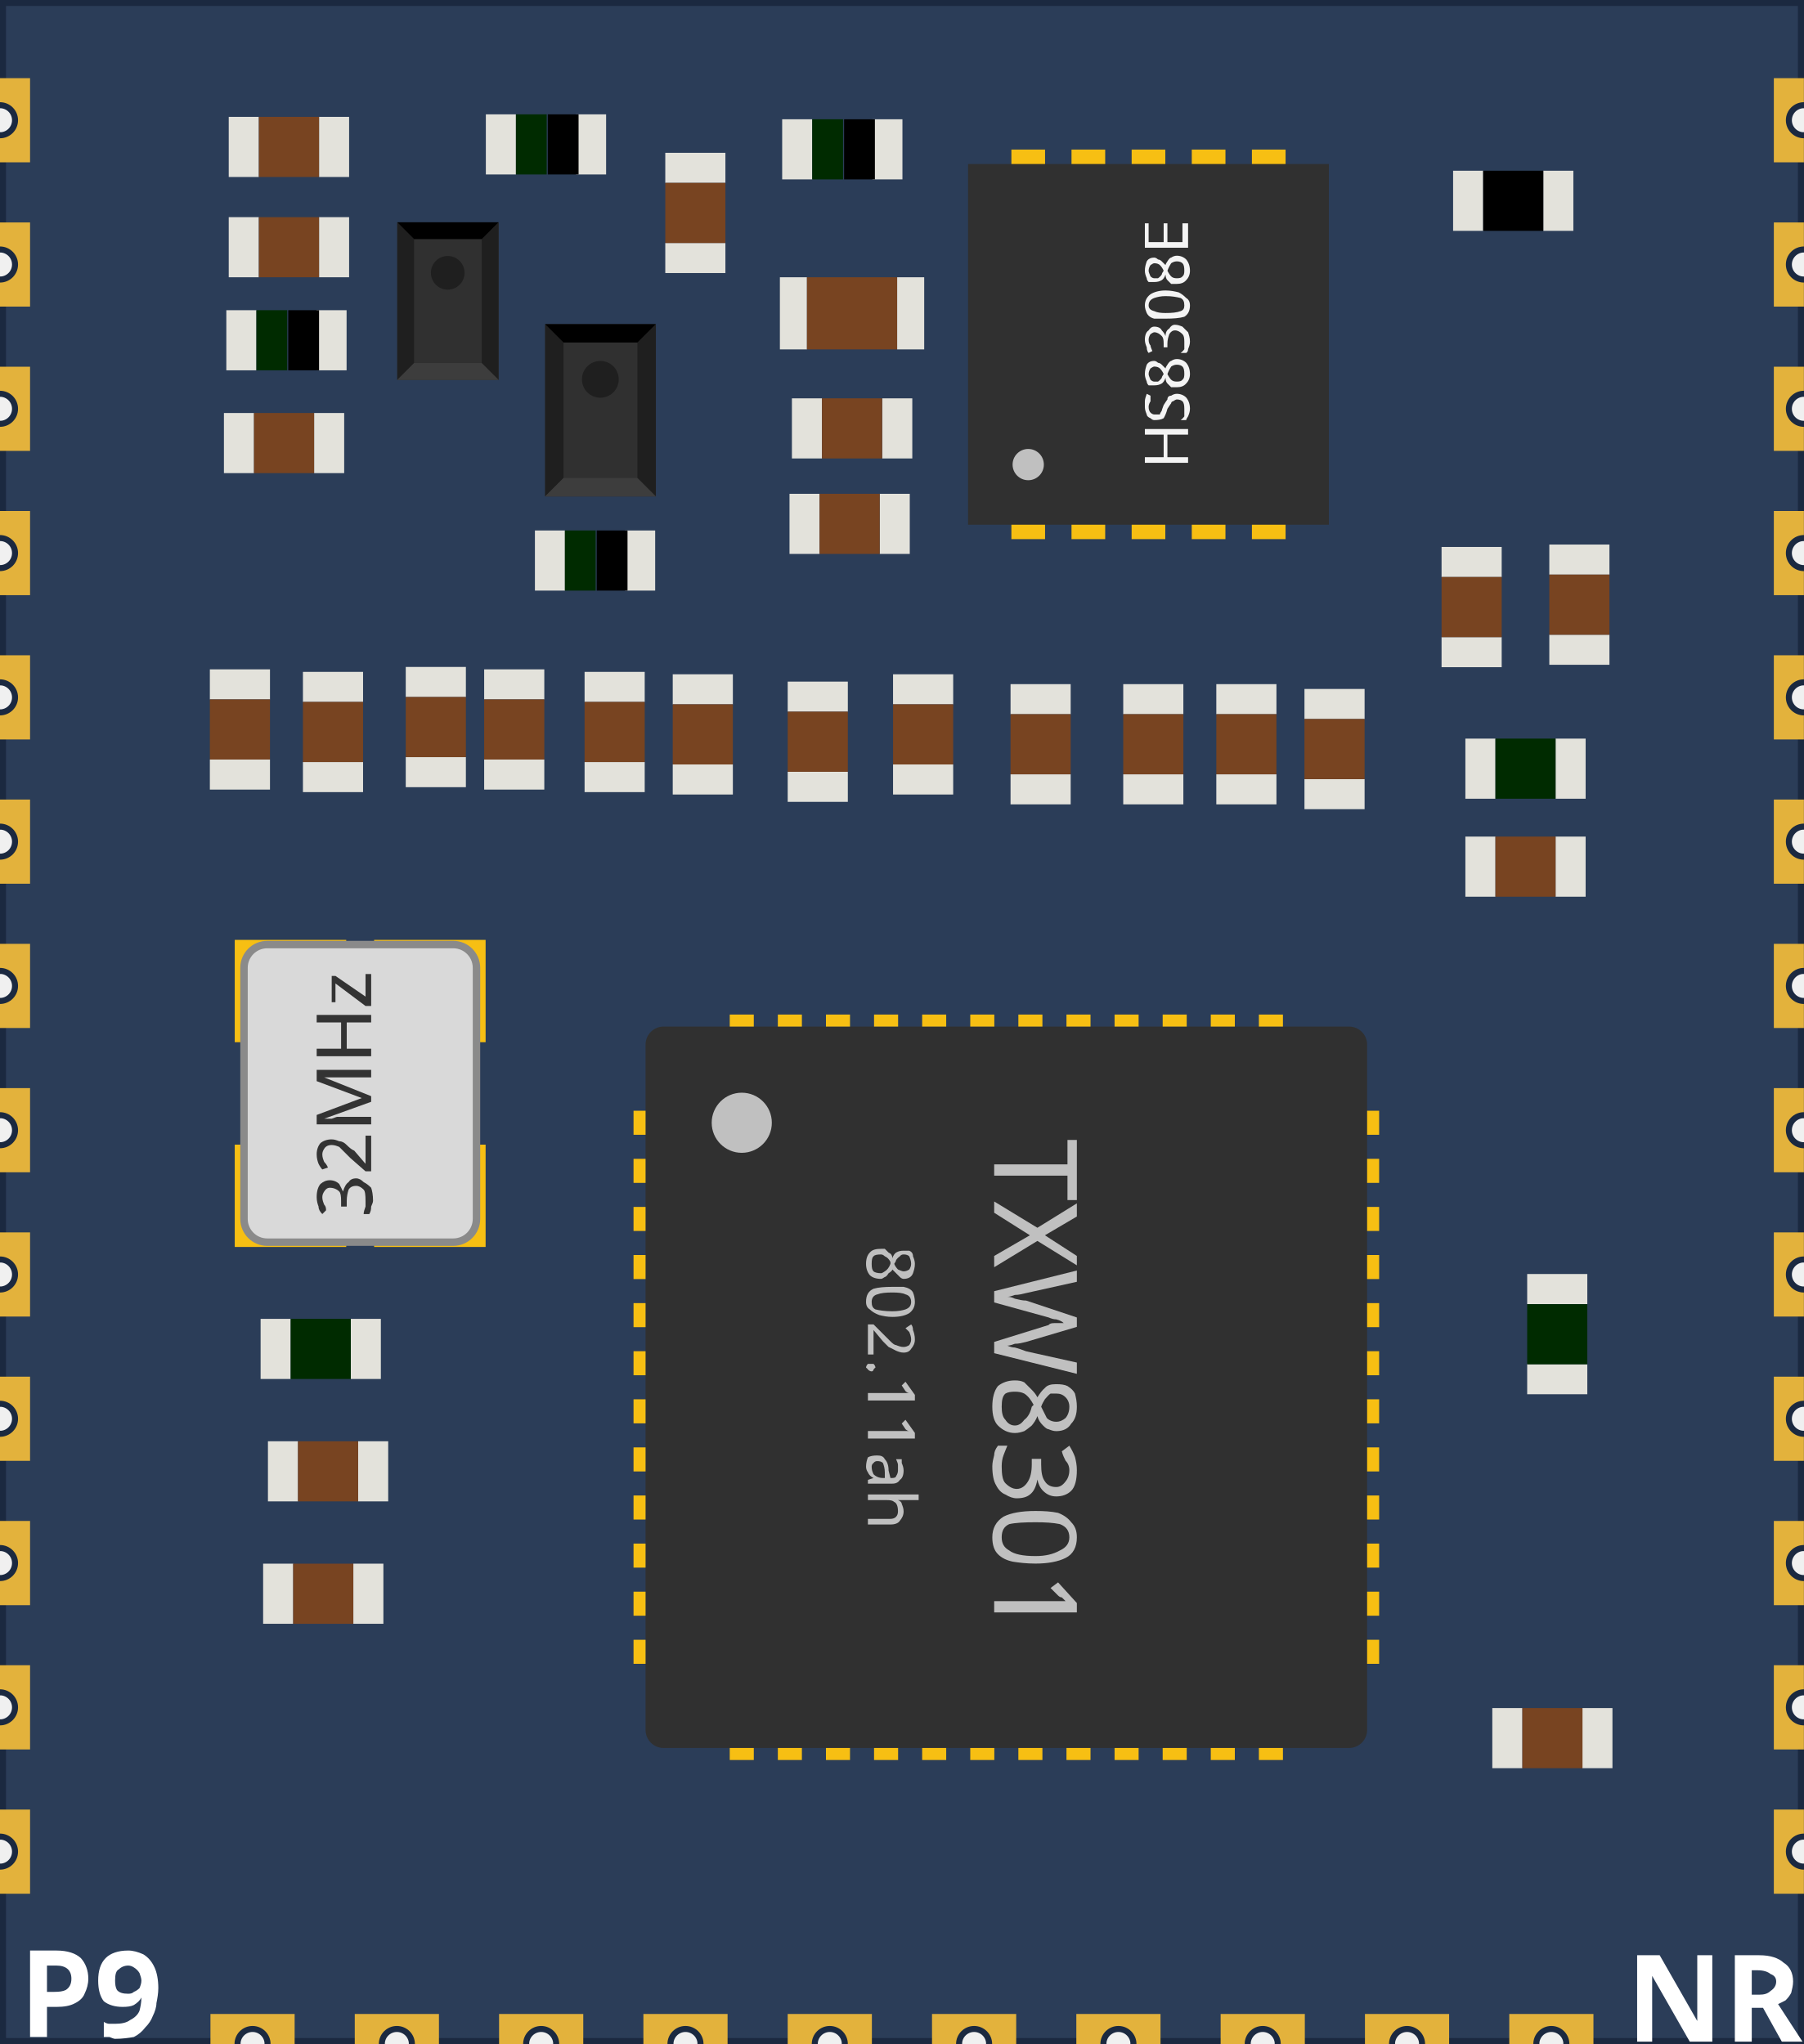
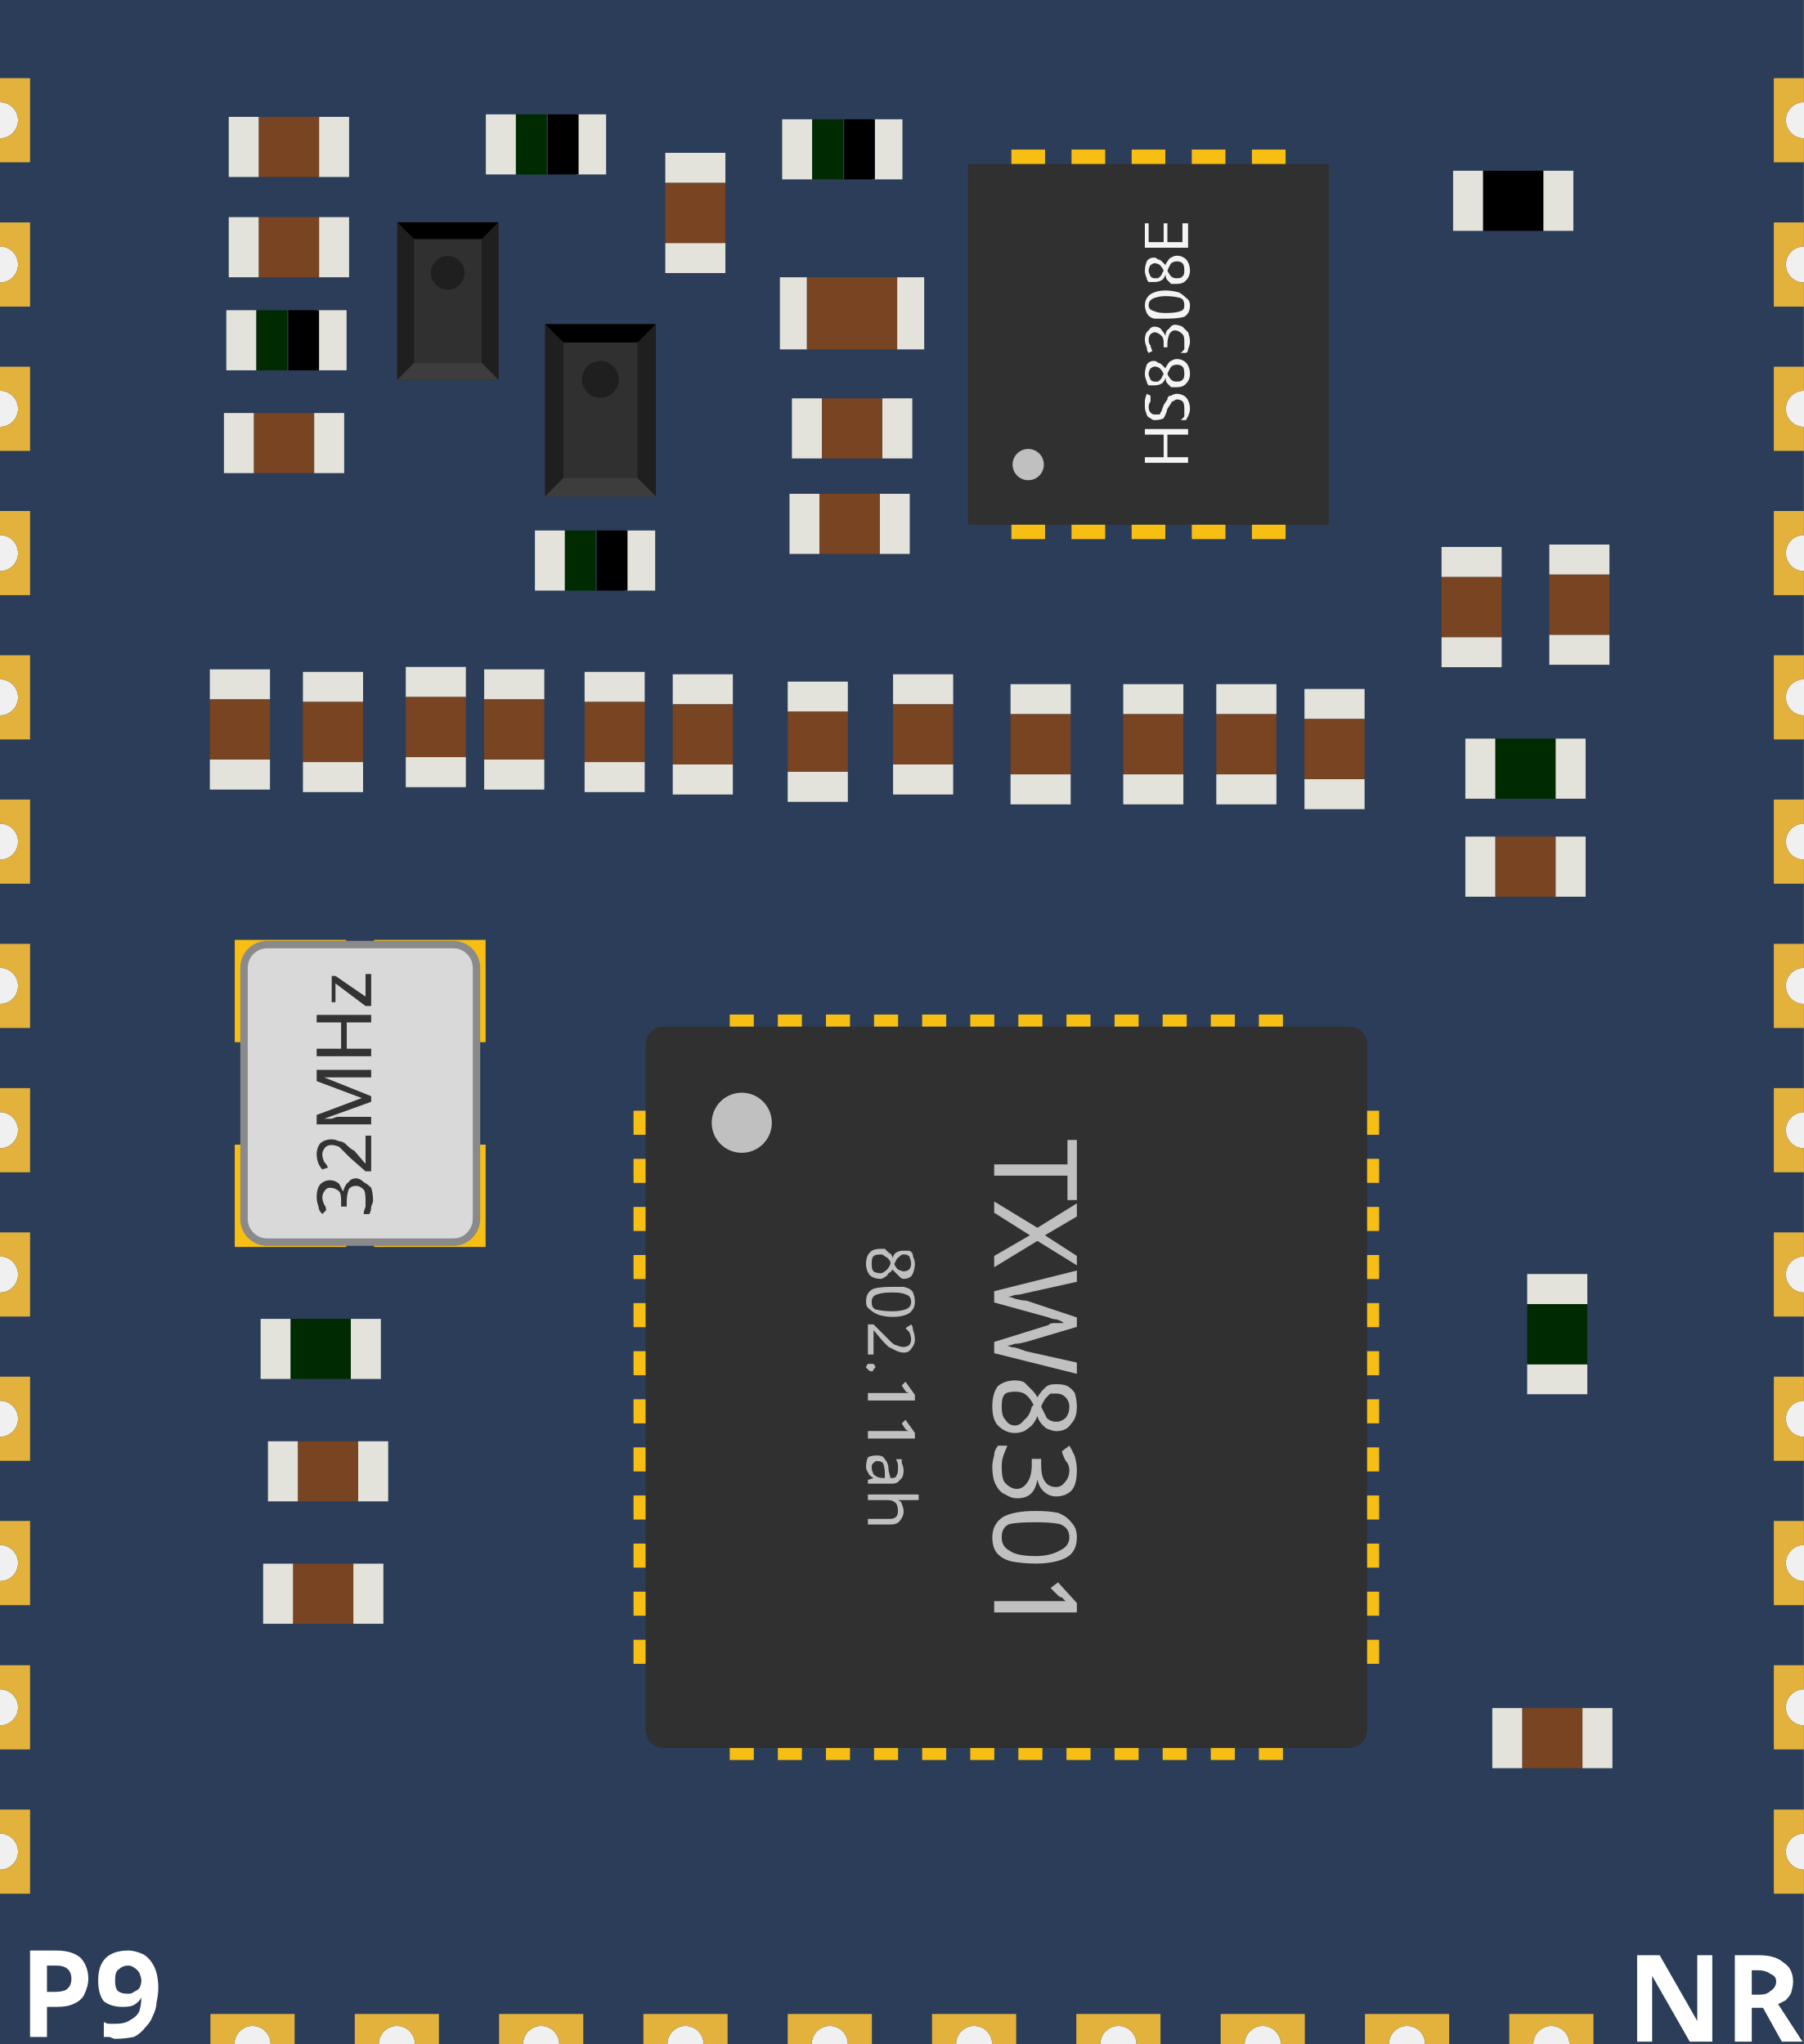
<svg xmlns="http://www.w3.org/2000/svg" width="15mm" height="17mm" viewBox="0 0 15 17">
  <g id="icon">
-     <path d="M 0,0 L 15,0 L 15,0.85 A 0.15,0.15 0 0 0 15,1.15 L 15,2.05 A 0.15,0.15 0 0 0 15,2.35 L 15,3.25 A 0.15,0.15 0 0 0 15,3.55 L 15,4.45 A 0.15,0.15 0 0 0 15,4.75 L 15,5.65 A 0.15,0.15 0 0 0 15,5.95 L 15,6.85 A 0.15,0.15 0 0 0 15,7.15 L 15,8.05 A 0.15,0.15 0 0 0 15,8.35 L 15,9.25 A 0.15,0.15 0 0 0 15,9.55 L 15,10.45 A 0.15,0.15 0 0 0 15,10.75 L 15,11.65 A 0.15,0.15 0 0 0 15,11.95 L 15,12.85 A 0.15,0.15 0 0 0 15,13.15 L 15,14.05 A 0.15,0.15 0 0 0 15,14.35 L 15,15.25 A 0.15,0.15 0 0 0 15,15.55 L 15,17 L 13.05,17 A 0.15,0.15 0 0 0 12.75,17 L 11.85,17 A 0.15,0.15 0 0 0 11.55,17 L 10.65,17 A 0.15,0.15 0 0 0 10.35,17 L 9.45,17 A 0.15,0.15 0 0 0 9.15,17 L 8.25,17 A 0.15,0.15 0 0 0 7.95,17 L 7.05,17 A 0.15,0.15 0 0 0 6.75,17 L 5.85,17 A 0.15,0.15 0 0 0 5.55,17 L 4.65,17 A 0.15,0.15 0 0 0 4.35,17 L 3.45,17 A 0.15,0.15 0 0 0 3.15,17 L 2.25,17 A 0.15,0.15 0 0 0 1.95,17 L 0,17 L 0,15.55 A 0.15,0.15 0 0 0 0,15.25 L 0,14.35 A 0.15,0.15 0 0 0 0,14.05 L 0,13.15 A 0.15,0.15 0 0 0 0,12.85 L 0,11.95 A 0.15,0.15 0 0 0 0,11.65 L 0,10.75 A 0.15,0.15 0 0 0 0,10.45 L 0,9.55 A 0.15,0.15 0 0 0 0,9.25 L 0,8.35 A 0.15,0.15 0 0 0 0,8.05 L 0,7.15 A 0.15,0.15 0 0 0 0,6.85 L 0,5.95 A 0.15,0.15 0 0 0 0,5.65 L 0,4.75 A 0.15,0.15 0 0 0 0,4.45 L 0,3.55 A 0.15,0.15 0 0 0 0,3.25 L 0,2.35 A 0.15,0.15 0 0 0 0,2.05 L 0,1.15 A 0.15,0.15 0 0 0 0,0.85 L 0,0 Z" fill="#2b3d58" stroke="#1b2940" stroke-width="0.1" />
+     <path d="M 0,0 L 15,0 L 15,0.85 A 0.15,0.15 0 0 0 15,1.15 L 15,2.05 A 0.15,0.15 0 0 0 15,2.35 L 15,3.25 A 0.15,0.15 0 0 0 15,3.55 L 15,4.45 A 0.15,0.15 0 0 0 15,4.75 L 15,5.65 A 0.15,0.15 0 0 0 15,5.95 L 15,6.85 A 0.15,0.15 0 0 0 15,7.15 L 15,8.05 A 0.15,0.15 0 0 0 15,8.35 L 15,9.25 A 0.15,0.15 0 0 0 15,9.55 L 15,10.45 A 0.15,0.15 0 0 0 15,10.75 L 15,11.65 A 0.15,0.15 0 0 0 15,11.95 L 15,12.85 A 0.15,0.15 0 0 0 15,13.15 L 15,14.05 A 0.15,0.15 0 0 0 15,14.35 L 15,15.25 A 0.15,0.15 0 0 0 15,15.55 L 15,17 L 13.05,17 A 0.15,0.15 0 0 0 12.75,17 L 11.85,17 A 0.15,0.15 0 0 0 11.55,17 L 10.65,17 A 0.15,0.15 0 0 0 10.35,17 L 9.45,17 A 0.15,0.15 0 0 0 9.15,17 L 8.25,17 A 0.15,0.15 0 0 0 7.95,17 L 7.05,17 A 0.15,0.15 0 0 0 6.75,17 L 5.85,17 A 0.15,0.15 0 0 0 5.55,17 L 4.65,17 A 0.15,0.15 0 0 0 4.35,17 L 3.45,17 A 0.15,0.15 0 0 0 3.15,17 L 2.25,17 A 0.15,0.15 0 0 0 1.95,17 L 0,17 L 0,15.55 A 0.15,0.15 0 0 0 0,15.25 L 0,14.35 A 0.15,0.15 0 0 0 0,14.05 L 0,13.15 A 0.15,0.15 0 0 0 0,12.85 L 0,11.95 A 0.15,0.15 0 0 0 0,11.65 L 0,10.75 A 0.15,0.15 0 0 0 0,10.45 L 0,9.55 A 0.15,0.15 0 0 0 0,9.25 L 0,8.35 A 0.15,0.15 0 0 0 0,8.05 L 0,7.15 A 0.15,0.15 0 0 0 0,6.85 L 0,5.95 A 0.15,0.15 0 0 0 0,5.65 L 0,4.75 A 0.15,0.15 0 0 0 0,4.45 L 0,3.55 A 0.15,0.15 0 0 0 0,3.25 L 0,2.35 A 0.15,0.15 0 0 0 0,2.05 L 0,1.15 A 0.15,0.15 0 0 0 0,0.85 L 0,0 Z" fill="#2b3d58" />
    <path d="M 0.25,0.65 H 0 v 0.2 a 0.15,0.15 0 0 1 0,0.3 v 0.2 h 0.25 z" fill="#e3b23c" />
    <path d="M 14.75,0.65 H 15 v 0.2 a 0.15,0.15 0 0 0 0,0.3 v 0.2 h -0.25 z" fill="#e3b23c" />
    <path d="M 0.25,1.85 H 0 v 0.2 a 0.15,0.15 0 0 1 0,0.3 v 0.2 h 0.25 z" fill="#e3b23c" />
    <path d="M 14.75,1.85 H 15 v 0.2 a 0.15,0.15 0 0 0 0,0.3 v 0.2 h -0.25 z" fill="#e3b23c" />
    <path d="M 0.25,3.05 H 0 v 0.2 a 0.15,0.15 0 0 1 0,0.3 v 0.2 h 0.25 z" fill="#e3b23c" />
    <path d="M 14.75,3.05 H 15 v 0.2 a 0.15,0.15 0 0 0 0,0.3 v 0.2 h -0.25 z" fill="#e3b23c" />
    <path d="M 0.25,4.25 H 0 v 0.2 a 0.15,0.15 0 0 1 0,0.3 v 0.2 h 0.25 z" fill="#e3b23c" />
    <path d="M 14.75,4.25 H 15 v 0.2 a 0.15,0.15 0 0 0 0,0.3 v 0.2 h -0.25 z" fill="#e3b23c" />
    <path d="M 0.25,5.45 H 0 v 0.2 a 0.15,0.15 0 0 1 0,0.3 v 0.2 h 0.25 z" fill="#e3b23c" />
    <path d="M 14.75,5.45 H 15 v 0.2 a 0.15,0.15 0 0 0 0,0.3 v 0.2 h -0.25 z" fill="#e3b23c" />
    <path d="M 0.25,6.65 H 0 v 0.2 a 0.15,0.15 0 0 1 0,0.3 v 0.2 h 0.25 z" fill="#e3b23c" />
    <path d="M 14.75,6.65 H 15 v 0.2 a 0.15,0.15 0 0 0 0,0.3 v 0.2 h -0.25 z" fill="#e3b23c" />
    <path d="M 0.25,7.85 H 0 v 0.2 a 0.15,0.15 0 0 1 0,0.3 v 0.2 h 0.25 z" fill="#e3b23c" />
    <path d="M 14.75,7.85 H 15 v 0.2 a 0.15,0.15 0 0 0 0,0.3 v 0.2 h -0.25 z" fill="#e3b23c" />
    <path d="M 0.25,9.05 H 0 v 0.2 a 0.15,0.15 0 0 1 0,0.3 v 0.2 h 0.25 z" fill="#e3b23c" />
    <path d="M 14.75,9.05 H 15 v 0.2 a 0.15,0.15 0 0 0 0,0.3 v 0.2 h -0.25 z" fill="#e3b23c" />
    <path d="M 0.25,10.25 H 0 v 0.2 a 0.15,0.15 0 0 1 0,0.3 v 0.2 h 0.25 z" fill="#e3b23c" />
    <path d="M 14.75,10.25 H 15 v 0.2 a 0.15,0.15 0 0 0 0,0.3 v 0.2 h -0.25 z" fill="#e3b23c" />
    <path d="M 0.25,11.45 H 0 v 0.2 a 0.15,0.15 0 0 1 0,0.3 v 0.2 h 0.25 z" fill="#e3b23c" />
    <path d="M 14.75,11.45 H 15 v 0.2 a 0.15,0.15 0 0 0 0,0.3 v 0.2 h -0.25 z" fill="#e3b23c" />
    <path d="M 0.25,12.65 H 0 v 0.2 a 0.15,0.15 0 0 1 0,0.3 v 0.2 h 0.25 z" fill="#e3b23c" />
    <path d="M 14.75,12.65 H 15 v 0.2 a 0.15,0.15 0 0 0 0,0.3 v 0.2 h -0.25 z" fill="#e3b23c" />
    <path d="M 0.25,13.85 H 0 v 0.2 a 0.15,0.15 0 0 1 0,0.3 v 0.2 h 0.25 z" fill="#e3b23c" />
    <path d="M 14.75,13.85 H 15 v 0.2 a 0.15,0.15 0 0 0 0,0.3 v 0.2 h -0.25 z" fill="#e3b23c" />
    <path d="M 0.25,15.05 H 0 v 0.2 a 0.15,0.15 0 0 1 0,0.3 v 0.2 h 0.25 z" fill="#e3b23c" />
    <path d="M 14.75,15.05 H 15 v 0.2 a 0.15,0.15 0 0 0 0,0.3 v 0.2 h -0.25 z" fill="#e3b23c" />
    <path d="M 1.75,16.75 V 17 h 0.2 a 0.15,0.15 0 0 1 0.3,0 h 0.2 v -0.25 z" fill="#e3b23c" />
    <path d="M 2.95,16.75 V 17 h 0.2 a 0.15,0.15 0 0 1 0.3,0 h 0.2 v -0.25 z" fill="#e3b23c" />
    <path d="M 4.15,16.75 V 17 h 0.2 a 0.15,0.15 0 0 1 0.3,0 h 0.2 v -0.25 z" fill="#e3b23c" />
    <path d="M 5.35,16.75 V 17 h 0.2 a 0.15,0.15 0 0 1 0.3,0 h 0.2 v -0.25 z" fill="#e3b23c" />
    <path d="M 6.55,16.75 V 17 h 0.2 a 0.15,0.15 0 0 1 0.3,0 h 0.2 v -0.25 z" fill="#e3b23c" />
    <path d="M 7.75,16.75 V 17 h 0.2 a 0.15,0.15 0 0 1 0.3,0 h 0.2 v -0.25 z" fill="#e3b23c" />
    <path d="M 8.95,16.75 V 17 h 0.2 a 0.15,0.15 0 0 1 0.3,0 h 0.2 v -0.25 z" fill="#e3b23c" />
    <path d="M 10.15,16.75 V 17 h 0.2 a 0.15,0.15 0 0 1 0.3,0 h 0.2 v -0.25 z" fill="#e3b23c" />
    <path d="M 11.35,16.75 V 17 h 0.2 a 0.15,0.15 0 0 1 0.3,0 h 0.2 v -0.25 z" fill="#e3b23c" />
    <path d="M 12.55,16.75 V 17 h 0.2 a 0.15,0.15 0 0 1 0.3,0 h 0.2 v -0.25 z" fill="#e3b23c" />
    <rect x="8.41" y="4.244" width="0.28" height="0.24" fill="#f7bf13" />
    <rect x="8.41" y="1.244" width="0.28" height="0.24" fill="#f7bf13" />
    <rect x="8.91" y="4.244" width="0.28" height="0.24" fill="#f7bf13" />
    <rect x="8.91" y="1.244" width="0.28" height="0.24" fill="#f7bf13" />
    <rect x="9.41" y="4.244" width="0.28" height="0.24" fill="#f7bf13" />
    <rect x="9.41" y="1.244" width="0.28" height="0.24" fill="#f7bf13" />
    <rect x="9.91" y="4.244" width="0.28" height="0.24" fill="#f7bf13" />
    <rect x="9.91" y="1.244" width="0.28" height="0.24" fill="#f7bf13" />
    <rect x="10.41" y="4.244" width="0.28" height="0.24" fill="#f7bf13" />
    <rect x="10.41" y="1.244" width="0.28" height="0.24" fill="#f7bf13" />
    <rect x="8.05" y="1.364" width="3" height="3" fill="#303030" />
    <circle cx="8.55" cy="3.864" r="0.13" fill="#c0c0c0" />
    <rect x="5.368" y="8.538" width="6" height="6" fill="#303030" rx="0.15" />
    <rect x="11.368" y="9.238" width="0.1" height="0.2" fill="#f7bf13" />
    <rect x="5.268" y="9.238" width="0.1" height="0.2" fill="#f7bf13" />
    <rect x="10.468" y="8.438" width="0.2" height="0.1" fill="#f7bf13" />
    <rect x="10.468" y="14.538" width="0.2" height="0.1" fill="#f7bf13" />
    <rect x="11.368" y="9.638" width="0.1" height="0.2" fill="#f7bf13" />
    <rect x="5.268" y="9.638" width="0.1" height="0.2" fill="#f7bf13" />
    <rect x="10.068" y="8.438" width="0.2" height="0.1" fill="#f7bf13" />
    <rect x="10.068" y="14.538" width="0.2" height="0.1" fill="#f7bf13" />
    <rect x="11.368" y="10.038" width="0.1" height="0.2" fill="#f7bf13" />
    <rect x="5.268" y="10.038" width="0.1" height="0.2" fill="#f7bf13" />
    <rect x="9.668" y="8.438" width="0.2" height="0.1" fill="#f7bf13" />
    <rect x="9.668" y="14.538" width="0.2" height="0.1" fill="#f7bf13" />
    <rect x="11.368" y="10.438" width="0.1" height="0.2" fill="#f7bf13" />
    <rect x="5.268" y="10.438" width="0.1" height="0.2" fill="#f7bf13" />
    <rect x="9.268" y="8.438" width="0.2" height="0.1" fill="#f7bf13" />
    <rect x="9.268" y="14.538" width="0.2" height="0.1" fill="#f7bf13" />
    <rect x="11.368" y="10.838" width="0.1" height="0.2" fill="#f7bf13" />
    <rect x="5.268" y="10.838" width="0.1" height="0.2" fill="#f7bf13" />
    <rect x="8.868" y="8.438" width="0.2" height="0.1" fill="#f7bf13" />
    <rect x="8.868" y="14.538" width="0.2" height="0.1" fill="#f7bf13" />
    <rect x="11.368" y="11.238" width="0.1" height="0.2" fill="#f7bf13" />
    <rect x="5.268" y="11.238" width="0.1" height="0.2" fill="#f7bf13" />
    <rect x="8.468" y="8.438" width="0.2" height="0.1" fill="#f7bf13" />
    <rect x="8.468" y="14.538" width="0.2" height="0.1" fill="#f7bf13" />
    <rect x="11.368" y="11.638" width="0.1" height="0.2" fill="#f7bf13" />
    <rect x="5.268" y="11.638" width="0.1" height="0.2" fill="#f7bf13" />
    <rect x="8.068" y="8.438" width="0.2" height="0.1" fill="#f7bf13" />
    <rect x="8.068" y="14.538" width="0.2" height="0.1" fill="#f7bf13" />
    <rect x="11.368" y="12.038" width="0.1" height="0.2" fill="#f7bf13" />
    <rect x="5.268" y="12.038" width="0.1" height="0.2" fill="#f7bf13" />
    <rect x="7.668" y="8.438" width="0.2" height="0.1" fill="#f7bf13" />
    <rect x="7.668" y="14.538" width="0.2" height="0.1" fill="#f7bf13" />
    <rect x="11.368" y="12.438" width="0.1" height="0.2" fill="#f7bf13" />
    <rect x="5.268" y="12.438" width="0.1" height="0.2" fill="#f7bf13" />
    <rect x="7.268" y="8.438" width="0.2" height="0.1" fill="#f7bf13" />
    <rect x="7.268" y="14.538" width="0.2" height="0.1" fill="#f7bf13" />
    <rect x="11.368" y="12.838" width="0.1" height="0.2" fill="#f7bf13" />
    <rect x="5.268" y="12.838" width="0.1" height="0.2" fill="#f7bf13" />
    <rect x="6.868" y="8.438" width="0.2" height="0.1" fill="#f7bf13" />
    <rect x="6.868" y="14.538" width="0.2" height="0.1" fill="#f7bf13" />
    <rect x="11.368" y="13.238" width="0.1" height="0.2" fill="#f7bf13" />
    <rect x="5.268" y="13.238" width="0.1" height="0.2" fill="#f7bf13" />
    <rect x="6.468" y="8.438" width="0.2" height="0.1" fill="#f7bf13" />
    <rect x="6.468" y="14.538" width="0.2" height="0.1" fill="#f7bf13" />
    <rect x="11.368" y="13.638" width="0.1" height="0.2" fill="#f7bf13" />
    <rect x="5.268" y="13.638" width="0.1" height="0.2" fill="#f7bf13" />
    <rect x="6.068" y="8.438" width="0.2" height="0.1" fill="#f7bf13" />
    <rect x="6.068" y="14.538" width="0.2" height="0.1" fill="#f7bf13" />
    <circle cx="6.168" cy="9.338" r="0.25" fill="#c0c0c0" />
    <rect x="4.533" y="2.696" width="0.921" height="1.433" fill="#303030" stroke="none" stroke-width="0" />
    <path d="M 93.614 21.106 L 83.614 31.106 L 10 31.106 L 0 21.106 Z" fill="#1f1f1f" transform="matrix(0,0.0153099,-0.0153099,0,5.77656,2.6957)" />
    <path d="M 93.614 81.256 L 83.614 71.256 L 10 71.256 L 0 81.256 Z" fill="#1f1f1f" transform="matrix(0,0.0153099,-0.0153099,0,5.77656,2.6957)" />
    <path d="M 0 81.256 L 10 71.256 L 10 31.106 L 0 21.106 Z" fill="#000000" transform="matrix(0,0.0153099,-0.0153099,0,5.77656,2.6957)" />
    <path d="M 93.614 81.256 L 83.614 71.256 L 83.614 31.106 L 93.614 21.106 Z" fill="#3d3d3d" transform="matrix(0,0.0153099,-0.0153099,0,5.77656,2.6957)" />
    <circle cx="4.992" cy="3.155" r="0.153" fill="#1f1f1f" stroke="none" stroke-width="0" />
    <rect x="3.303" y="1.849" width="0.843" height="1.311" fill="#303030" stroke="none" stroke-width="0" />
    <path d="M 83.614 31.106 L 10 31.106 L 0 21.106 L 93.614 21.106 Z" fill="#1f1f1f" transform="matrix(0,0.014005,-0.014005,0,4.44129,1.84881)" />
    <path d="M 83.614 71.256 L 10 71.256 L 0 81.256 L 93.614 81.256 Z" fill="#1f1f1f" transform="matrix(0,0.014005,-0.014005,0,4.44129,1.84881)" />
    <path d="M 10 71.256 L 10 31.106 L 0 21.106 L 0 81.256 Z" fill="#000000" transform="matrix(0,0.014005,-0.014005,0,4.44129,1.84881)" />
    <path d="M 83.614 71.256 L 83.614 31.106 L 93.614 21.106 L 93.614 81.256 Z" fill="#3d3d3d" transform="matrix(0,0.014005,-0.014005,0,4.44129,1.84881)" />
    <circle cx="3.723" cy="2.269" r="0.14" fill="#1f1f1f" stroke="none" stroke-width="0" />
    <rect x="1.952" y="9.52" width="0.927" height="0.851" fill="#f7bf13" stroke="none" stroke-width="0.02" />
    <rect x="1.952" y="7.817" width="0.927" height="0.851" fill="#f7bf13" stroke="none" stroke-width="0.02" />
    <rect x="3.111" y="7.817" width="0.927" height="0.851" fill="#f7bf13" stroke="none" stroke-width="0.02" />
    <rect x="3.111" y="9.52" width="0.927" height="0.851" fill="#f7bf13" stroke="none" stroke-width="0.02" />
    <rect x="2.029" y="7.856" width="1.933" height="2.475" fill="#d9d9d9" stroke="#8a8a8a" stroke-width="0.062" rx="0.193" />
    <rect x="7.46" y="2.306" width="0.225" height="0.6" fill="#e3e2db" stroke="none" stroke-width="0" />
    <rect x="6.485" y="2.306" width="0.225" height="0.6" fill="#e3e2db" stroke="none" stroke-width="0" />
    <rect x="6.71" y="2.306" width="0.75" height="0.6" fill="#784421" stroke="none" stroke-width="0.075" />
    <rect x="12.083" y="1.42" width="0.25" height="0.5" fill="#e3e2db" stroke="none" stroke-width="0" />
    <rect x="12.833" y="1.42" width="0.25" height="0.5" fill="#e3e2db" stroke="none" stroke-width="0" />
    <rect x="12.333" y="1.42" width="0.5" height="0.5" fill="#000000" />
    <rect x="12.185" y="6.958" width="0.25" height="0.5" fill="#e3e2db" stroke="none" stroke-width="0" />
    <rect x="12.935" y="6.958" width="0.25" height="0.5" fill="#e3e2db" stroke="none" stroke-width="0" />
    <rect x="12.435" y="6.958" width="0.5" height="0.5" fill="#784421" />
    <rect x="2.188" y="13.005" width="0.25" height="0.5" fill="#e3e2db" stroke="none" stroke-width="0" />
    <rect x="2.938" y="13.005" width="0.25" height="0.5" fill="#e3e2db" stroke="none" stroke-width="0" />
    <rect x="2.438" y="13.005" width="0.5" height="0.5" fill="#784421" />
    <rect x="2.632" y="2.58" width="0.25" height="0.5" fill="#e3e2db" stroke="none" stroke-width="0" />
    <rect x="1.882" y="2.58" width="0.25" height="0.5" fill="#e3e2db" stroke="none" stroke-width="0" />
    <rect x="2.132" y="2.58" width="0.256" height="0.5" fill="#002b00" />
    <rect x="2.397" y="2.58" width="0.256" height="0.5" fill="#000000" />
    <rect x="5.198" y="4.412" width="0.25" height="0.5" fill="#e3e2db" stroke="none" stroke-width="0" />
    <rect x="4.448" y="4.412" width="0.25" height="0.5" fill="#e3e2db" stroke="none" stroke-width="0" />
    <rect x="4.697" y="4.412" width="0.256" height="0.5" fill="#002b00" />
    <rect x="4.962" y="4.412" width="0.256" height="0.5" fill="#000000" />
    <rect x="4.79" y="0.951" width="0.25" height="0.5" fill="#e3e2db" stroke="none" stroke-width="0" />
    <rect x="4.04" y="0.951" width="0.25" height="0.5" fill="#e3e2db" stroke="none" stroke-width="0" />
    <rect x="4.29" y="0.951" width="0.256" height="0.5" fill="#002b00" />
    <rect x="4.555" y="0.951" width="0.256" height="0.5" fill="#000000" />
    <rect x="7.254" y="0.992" width="0.25" height="0.5" fill="#e3e2db" stroke="none" stroke-width="0" />
    <rect x="6.504" y="0.992" width="0.25" height="0.5" fill="#e3e2db" stroke="none" stroke-width="0" />
    <rect x="6.754" y="0.992" width="0.256" height="0.5" fill="#002b00" />
    <rect x="7.019" y="0.992" width="0.256" height="0.5" fill="#000000" />
    <rect x="12.699" y="11.346" width="0.5" height="0.25" fill="#e3e2db" stroke="none" stroke-width="0" />
    <rect x="12.699" y="10.596" width="0.5" height="0.25" fill="#e3e2db" stroke="none" stroke-width="0" />
    <rect x="12.699" y="10.847" width="0.5" height="0.5" fill="#002b00" />
    <rect x="12.935" y="6.143" width="0.25" height="0.5" fill="#e3e2db" stroke="none" stroke-width="0" />
    <rect x="12.185" y="6.143" width="0.25" height="0.5" fill="#e3e2db" stroke="none" stroke-width="0" />
    <rect x="12.435" y="6.143" width="0.5" height="0.5" fill="#002b00" />
    <rect x="2.917" y="10.969" width="0.25" height="0.5" fill="#e3e2db" stroke="none" stroke-width="0" />
    <rect x="2.167" y="10.969" width="0.25" height="0.5" fill="#e3e2db" stroke="none" stroke-width="0" />
    <rect x="2.417" y="10.969" width="0.5" height="0.5" fill="#002b00" />
    <rect x="5.594" y="5.608" width="0.5" height="0.25" fill="#e3e2db" stroke="none" stroke-width="0" />
    <rect x="5.594" y="6.358" width="0.5" height="0.25" fill="#e3e2db" stroke="none" stroke-width="0" />
    <rect x="5.594" y="5.858" width="0.5" height="0.5" fill="#784421" />
    <rect x="7.426" y="5.608" width="0.5" height="0.25" fill="#e3e2db" stroke="none" stroke-width="0" />
    <rect x="7.426" y="6.358" width="0.5" height="0.25" fill="#e3e2db" stroke="none" stroke-width="0" />
    <rect x="7.426" y="5.858" width="0.5" height="0.5" fill="#784421" />
    <rect x="8.403" y="5.69" width="0.5" height="0.25" fill="#e3e2db" stroke="none" stroke-width="0" />
    <rect x="8.403" y="6.44" width="0.5" height="0.25" fill="#e3e2db" stroke="none" stroke-width="0" />
    <rect x="8.403" y="5.94" width="0.5" height="0.5" fill="#784421" />
    <rect x="9.34" y="5.69" width="0.5" height="0.25" fill="#e3e2db" stroke="none" stroke-width="0" />
    <rect x="9.34" y="6.44" width="0.5" height="0.25" fill="#e3e2db" stroke="none" stroke-width="0" />
    <rect x="9.34" y="5.94" width="0.5" height="0.5" fill="#784421" />
    <rect x="10.114" y="5.69" width="0.5" height="0.25" fill="#e3e2db" stroke="none" stroke-width="0" />
    <rect x="10.114" y="6.44" width="0.5" height="0.25" fill="#e3e2db" stroke="none" stroke-width="0" />
    <rect x="10.114" y="5.94" width="0.5" height="0.5" fill="#784421" />
    <rect x="10.847" y="5.73" width="0.5" height="0.25" fill="#e3e2db" stroke="none" stroke-width="0" />
    <rect x="10.847" y="6.48" width="0.5" height="0.25" fill="#e3e2db" stroke="none" stroke-width="0" />
    <rect x="10.847" y="5.98" width="0.5" height="0.5" fill="#784421" />
    <rect x="11.987" y="4.549" width="0.5" height="0.25" fill="#e3e2db" stroke="none" stroke-width="0" />
    <rect x="11.987" y="5.299" width="0.5" height="0.25" fill="#e3e2db" stroke="none" stroke-width="0" />
    <rect x="11.987" y="4.799" width="0.5" height="0.5" fill="#784421" />
    <rect x="12.883" y="4.529" width="0.5" height="0.25" fill="#e3e2db" stroke="none" stroke-width="0" />
    <rect x="12.883" y="5.279" width="0.5" height="0.25" fill="#e3e2db" stroke="none" stroke-width="0" />
    <rect x="12.883" y="4.779" width="0.5" height="0.5" fill="#784421" />
    <rect x="4.861" y="5.588" width="0.5" height="0.25" fill="#e3e2db" stroke="none" stroke-width="0" />
    <rect x="4.861" y="6.338" width="0.5" height="0.25" fill="#e3e2db" stroke="none" stroke-width="0" />
    <rect x="4.861" y="5.838" width="0.5" height="0.5" fill="#784421" />
    <rect x="6.55" y="5.669" width="0.5" height="0.25" fill="#e3e2db" stroke="none" stroke-width="0" />
    <rect x="6.55" y="6.419" width="0.5" height="0.25" fill="#e3e2db" stroke="none" stroke-width="0" />
    <rect x="6.55" y="5.919" width="0.5" height="0.5" fill="#784421" />
    <rect x="2.519" y="5.588" width="0.5" height="0.25" fill="#e3e2db" stroke="none" stroke-width="0" />
    <rect x="2.519" y="6.338" width="0.5" height="0.25" fill="#e3e2db" stroke="none" stroke-width="0" />
    <rect x="2.519" y="5.838" width="0.5" height="0.5" fill="#784421" />
    <rect x="1.745" y="5.567" width="0.5" height="0.25" fill="#e3e2db" stroke="none" stroke-width="0" />
    <rect x="1.745" y="6.317" width="0.5" height="0.25" fill="#e3e2db" stroke="none" stroke-width="0" />
    <rect x="1.745" y="5.817" width="0.5" height="0.5" fill="#784421" />
    <rect x="4.026" y="5.567" width="0.5" height="0.25" fill="#e3e2db" stroke="none" stroke-width="0" />
    <rect x="4.026" y="6.317" width="0.5" height="0.25" fill="#e3e2db" stroke="none" stroke-width="0" />
    <rect x="4.026" y="5.817" width="0.5" height="0.5" fill="#784421" />
    <rect x="5.532" y="1.271" width="0.5" height="0.25" fill="#e3e2db" stroke="none" stroke-width="0" />
    <rect x="5.532" y="2.021" width="0.5" height="0.25" fill="#e3e2db" stroke="none" stroke-width="0" />
    <rect x="5.532" y="1.521" width="0.5" height="0.5" fill="#784421" />
    <rect x="3.374" y="5.547" width="0.5" height="0.25" fill="#e3e2db" stroke="none" stroke-width="0" />
    <rect x="3.374" y="6.297" width="0.5" height="0.25" fill="#e3e2db" stroke="none" stroke-width="0" />
    <rect x="3.374" y="5.797" width="0.5" height="0.5" fill="#784421" />
    <rect x="2.228" y="11.987" width="0.25" height="0.5" fill="#e3e2db" stroke="none" stroke-width="0" />
    <rect x="2.978" y="11.987" width="0.25" height="0.5" fill="#e3e2db" stroke="none" stroke-width="0" />
    <rect x="2.478" y="11.987" width="0.5" height="0.5" fill="#784421" />
    <rect x="1.862" y="3.435" width="0.25" height="0.5" fill="#e3e2db" stroke="none" stroke-width="0" />
    <rect x="2.612" y="3.435" width="0.25" height="0.5" fill="#e3e2db" stroke="none" stroke-width="0" />
    <rect x="2.112" y="3.435" width="0.5" height="0.5" fill="#784421" />
    <rect x="1.902" y="1.806" width="0.25" height="0.5" fill="#e3e2db" stroke="none" stroke-width="0" />
    <rect x="2.653" y="1.806" width="0.25" height="0.5" fill="#e3e2db" stroke="none" stroke-width="0" />
    <rect x="2.153" y="1.806" width="0.5" height="0.5" fill="#784421" />
    <rect x="1.902" y="0.972" width="0.25" height="0.5" fill="#e3e2db" stroke="none" stroke-width="0" />
    <rect x="2.653" y="0.972" width="0.25" height="0.5" fill="#e3e2db" stroke="none" stroke-width="0" />
    <rect x="2.153" y="0.972" width="0.5" height="0.5" fill="#784421" />
    <rect x="12.409" y="14.206" width="0.25" height="0.5" fill="#e3e2db" stroke="none" stroke-width="0" />
    <rect x="13.158" y="14.206" width="0.25" height="0.5" fill="#e3e2db" stroke="none" stroke-width="0" />
    <rect x="12.659" y="14.206" width="0.5" height="0.5" fill="#784421" />
    <rect x="6.585" y="3.313" width="0.25" height="0.5" fill="#e3e2db" stroke="none" stroke-width="0" />
    <rect x="7.336" y="3.313" width="0.25" height="0.5" fill="#e3e2db" stroke="none" stroke-width="0" />
    <rect x="6.835" y="3.313" width="0.5" height="0.5" fill="#784421" />
    <rect x="6.565" y="4.107" width="0.25" height="0.5" fill="#e3e2db" stroke="none" stroke-width="0" />
    <rect x="7.315" y="4.107" width="0.25" height="0.5" fill="#e3e2db" stroke="none" stroke-width="0" />
    <rect x="6.815" y="4.107" width="0.5" height="0.5" fill="#784421" />
    <text x="9.88" y="2.864" font-size="0.5" font-family="DroidSans" fill="#f4f4f4" text-anchor="middle" transform="rotate(-90 9.88 2.864)">HS8308E</text>
    <text x="3.086" y="9.109" font-size="0.625" font-family="DroidSans" fill="#333333" text-anchor="middle" transform="rotate(-90 3.086 9.109)">32MHz</text>
    <text x="7.218" y="11.538" font-size="0.55" font-family="DroidSans" fill="#c0c0c0" text-anchor="middle" transform="rotate(90 7.218 11.538)">802.11ah</text>
    <text x="8.268" y="11.538" font-size="0.95" font-family="DroidSans" fill="#c0c0c0" text-anchor="middle" transform="rotate(90 8.268 11.538)">TXW8301</text>
    <text x="0.158" y="16.942" font-size="1" font-family="DroidSans" fill="#ffffff" font-weight="bold">P9</text>
    <text x="14.994" y="16.98" font-size="1" font-family="DroidSans" fill="#ffffff" text-anchor="end" font-weight="bold">NR</text>
  </g>
</svg>
